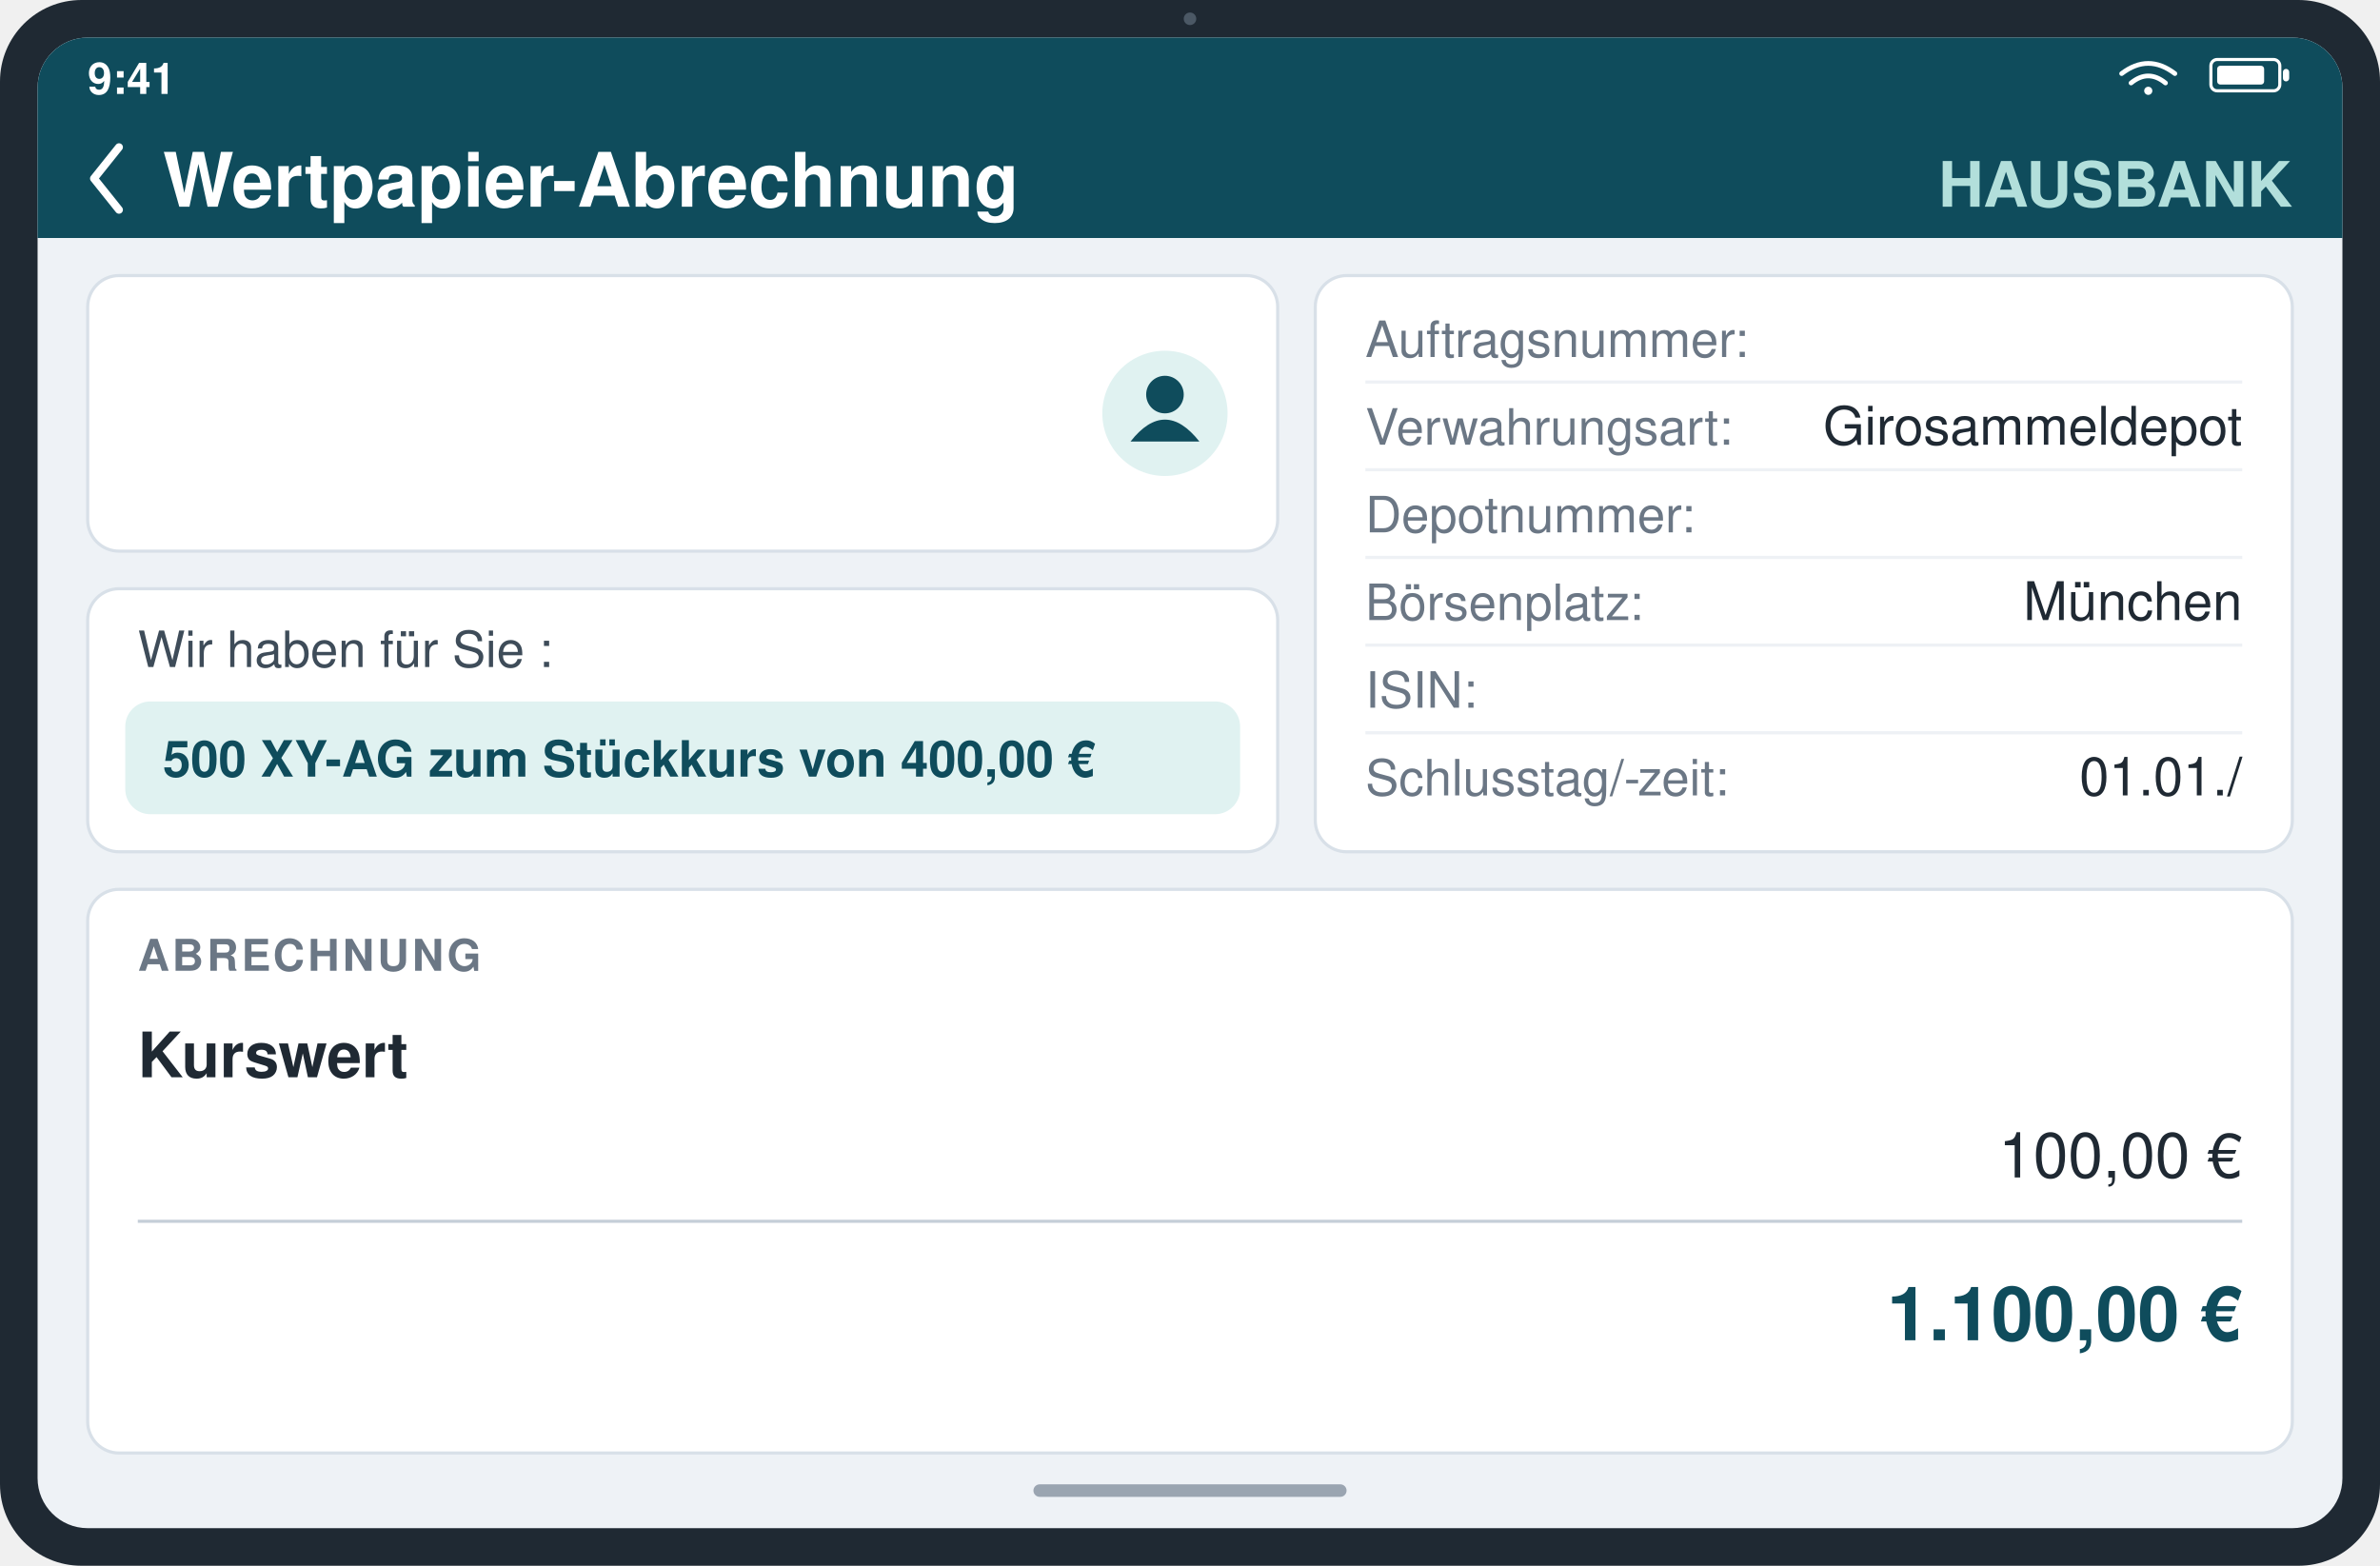
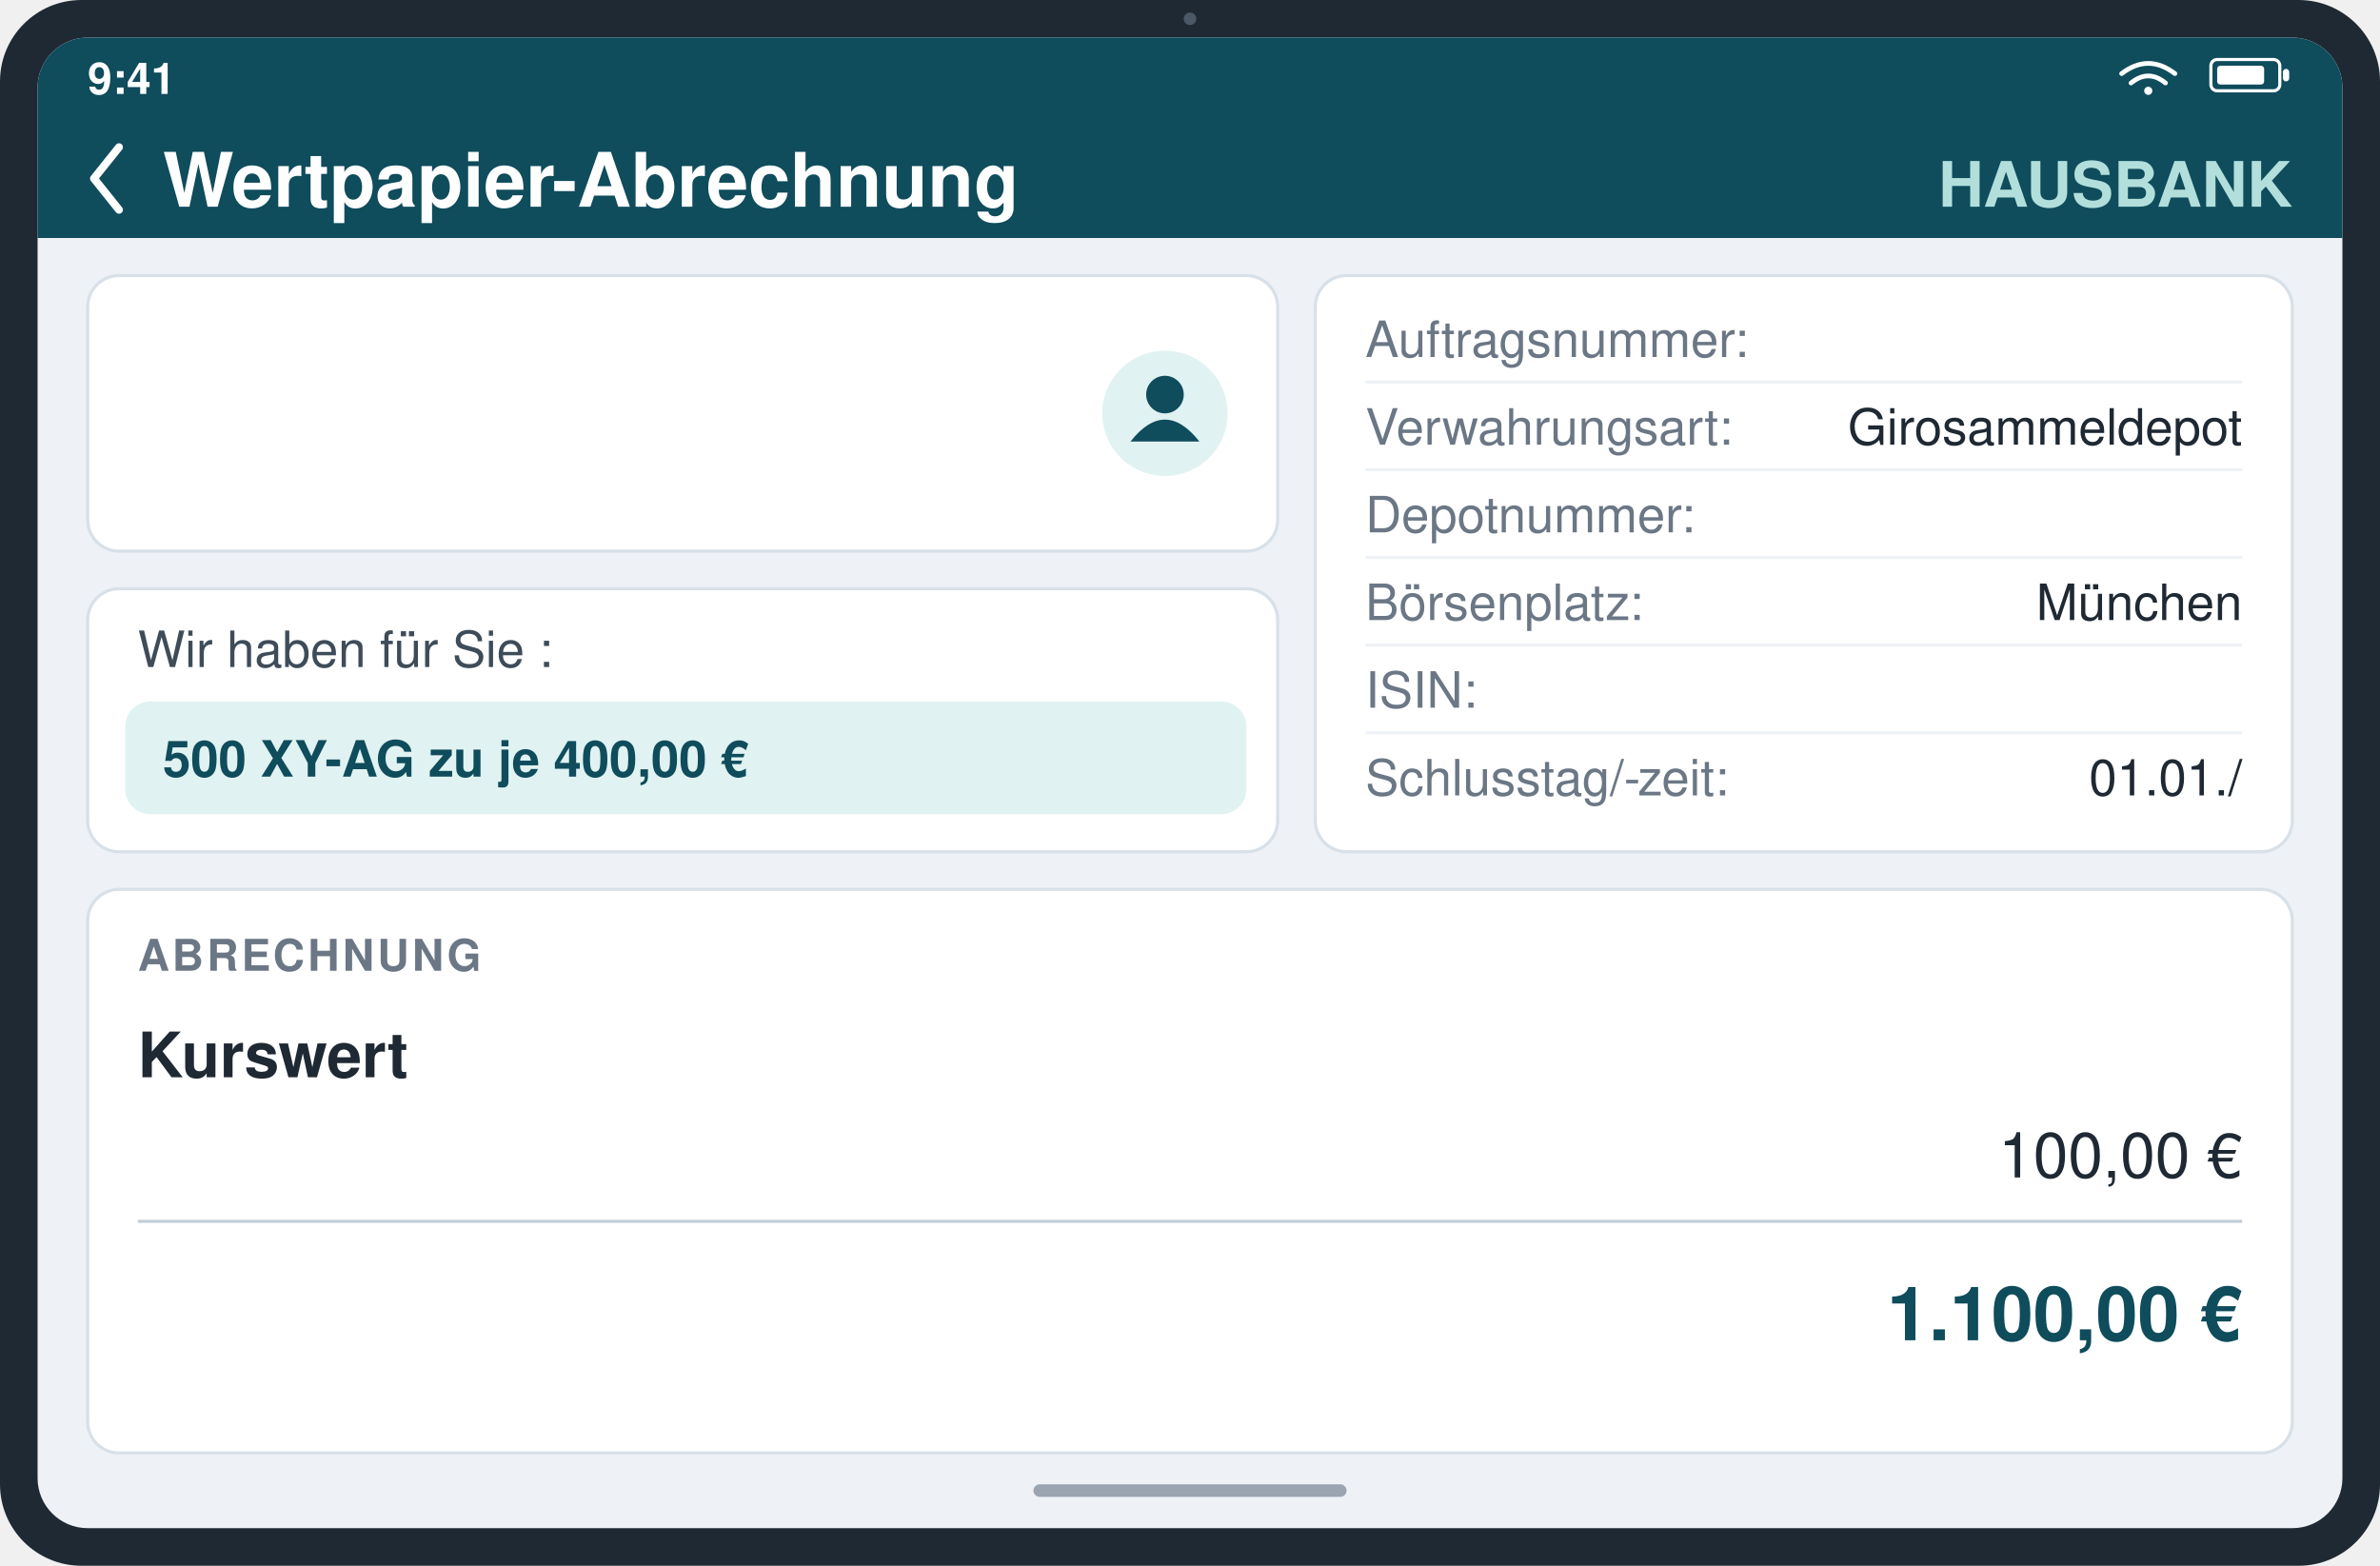
<svg xmlns="http://www.w3.org/2000/svg" id="wertpapierSVG" viewBox="0 0 760 500" style="height: auto;background-color:#fff;padding:0px;width:100%;max-width:760px;border: 0px solid #ccc;border-bottom:0px" font-family="Helvetica, Arial, sans-serif">
  <defs id="customDefsWertpapiere">
    <clipPath id="wpScreenClip">
      <rect x="12" y="12" width="736" height="476" rx="16" />
    </clipPath>
  </defs>
  <rect x="0" y="0" width="760" height="500" rx="26" fill="#1f2933" />
  <circle cx="380" cy="6" r="2" fill="#4b5865" />
  <g clip-path="url(#wpScreenClip)">
    <rect x="12" y="12" width="736" height="476" fill="#eef2f6" />
    <rect x="12" y="12" width="736" height="64" fill="#0f4c5c" />
    <text x="28" y="30" font-size="14" font-weight="bold" fill="#ffffff" text-anchor="start">9:41</text>
    <g stroke="#ffffff" stroke-width="1.5" fill="none" stroke-linecap="round">
      <path d="M677.500 23.500 Q686 17 694.500 23.500" />
      <path d="M680.500 26.500 Q686 22 691.500 26.500" />
    </g>
    <circle cx="686" cy="29" r="1.300" fill="#ffffff" />
    <rect x="706" y="19" width="22" height="10" rx="2" fill="none" stroke="#ffffff" stroke-width="1" />
    <rect x="708" y="21" width="15" height="6" rx="1" fill="#ffffff" />
    <rect x="729" y="22" width="2" height="4" rx="1" fill="#ffffff" />
    <path d="M38 47 L30 57 L38 67" stroke="#ffffff" stroke-width="2.500" fill="none" stroke-linecap="round" stroke-linejoin="round" />
    <text x="52" y="66" font-size="24" font-weight="bold" fill="#ffffff" text-anchor="start">Wertpapier-Abrechnung</text>
    <text id="wertpapiereBank" x="732" y="66" font-size="20" font-weight="bold" fill="#b2dfdb" text-anchor="end">HAUSBANK</text>
    <rect x="28" y="88" width="380" height="88" rx="10" fill="#ffffff" stroke="#d8e0e8" stroke-width="1" />
    <circle cx="372" cy="132" r="20" fill="#e0f2f1" />
    <circle cx="372" cy="126" r="6" fill="#0f4c5c" />
    <path d="M361 141 Q372 127 383 141 Z" fill="#0f4c5c" />
    <text x="44" y="114" font-size="18" font-weight="bold" fill="#1f2933" text-anchor="start">
      <tspan id="wertpapiereName" />
    </text>
    <text x="44" y="140" font-size="18" fill="#3e4c59" text-anchor="start">
      <tspan id="wertpapiereStrasse" />
    </text>
    <text x="44" y="166" font-size="18" fill="#3e4c59" text-anchor="start">
      <tspan id="wertpapiereOrt" />
    </text>
    <rect x="28" y="188" width="380" height="84" rx="10" fill="#ffffff" stroke="#d8e0e8" stroke-width="1" />
    <text x="44" y="213" font-size="16" fill="#3e4c59" text-anchor="start">Wir haben für Sie <tspan id="wertpapiereArt" />:</text>
-     <rect x="40" y="224" width="356" height="36" rx="8" fill="#e0f2f1" />
+     <rect x="40" y="224" width="358" height="36" rx="8" fill="#e0f2f1" />
    <text x="52" y="248" font-size="16" font-weight="bold" fill="#0f4c5c" text-anchor="start">
      <tspan id="wertpapiereAnzahl">500</tspan>
-       <tspan id="wertpapiereBezeichnung">XY-AG</tspan> zum Stückkurs von <tspan id="wertpapiereStueckkurs">400,00 €</tspan>
+       <tspan id="wertpapiereBezeichnung">XY-AG</tspan> zu je <tspan id="wertpapiereStueckkurs">400,00 €</tspan>
    </text>
    <rect x="420" y="88" width="312" height="184" rx="10" fill="#ffffff" stroke="#d8e0e8" stroke-width="1" />
    <g stroke="#eef1f5" stroke-width="1">
      <line x1="436" x2="716" y1="122" y2="122" />
      <line x1="436" x2="716" y1="150" y2="150" />
      <line x1="436" x2="716" y1="178" y2="178" />
      <line x1="436" x2="716" y1="206" y2="206" />
      <line x1="436" x2="716" y1="234" y2="234" />
    </g>
    <text x="436" y="114" font-size="16" fill="#6b7785" text-anchor="start">Auftragsnummer:</text>
-     <text id="wertpapiereAuftragsnummer" x="716" y="114" font-size="17" fill="#1f2933" text-anchor="end" />
+     <text id="wertpapiereAuftragsnummer" x="716" y="114" font-size="16" fill="#1f2933" text-anchor="end" />
    <text x="436" y="142" font-size="16" fill="#6b7785" text-anchor="start">Verwahrungsart:</text>
-     <text id="wertpapierAuftrag" x="716" y="142" font-size="17" fill="#1f2933" text-anchor="end">Girosammeldepot</text>
+     <text id="wertpapierAuftrag" x="716" y="142" font-size="16" fill="#1f2933" text-anchor="end">Girosammeldepot</text>
    <text x="436" y="170" font-size="16" fill="#6b7785" text-anchor="start">Depotnummer:</text>
-     <text id="wertpapiereID" x="716" y="170" font-size="17" fill="#1f2933" text-anchor="end" />
+     <text id="wertpapiereID" x="716" y="170" font-size="16" fill="#1f2933" text-anchor="end" />
    <text x="436" y="198" font-size="16" fill="#6b7785" text-anchor="start">Börsenplatz:</text>
-     <text id="wertpapierAuftrag" x="716" y="198" font-size="17" fill="#1f2933" text-anchor="end">München</text>
+     <text id="wertpapierAuftrag" x="716" y="198" font-size="16" fill="#1f2933" text-anchor="end">München</text>
    <text x="436" y="226" font-size="16" fill="#6b7785" text-anchor="start">ISIN:</text>
-     <text id="wertpapiereISIN" x="716" y="226" font-size="17" fill="#1f2933" text-anchor="end" />
+     <text id="wertpapiereISIN" x="716" y="226" font-size="16" fill="#1f2933" text-anchor="end" />
    <text x="436" y="254" font-size="16" fill="#6b7785" text-anchor="start">Schlusstag/-zeit:</text>
-     <text id="wertpapierAuftrag" x="716" y="254" font-size="17" fill="#1f2933" text-anchor="end">
+     <text id="wertpapierAuftrag" x="716" y="254" font-size="16" fill="#1f2933" text-anchor="end">
      <tspan id="wertpapiereTag">01</tspan>.<tspan id="wertpapiereMonat">01</tspan>.<tspan class="aktuellesJahrWertpapiere" />/<tspan id="wertpapiereUhrzeit" />
    </text>
    <rect x="28" y="284" width="704" height="180" rx="10" fill="#ffffff" stroke="#d8e0e8" stroke-width="1" />
    <text x="44" y="310" font-size="14" font-weight="bold" letter-spacing="1" fill="#6b7785" text-anchor="start">ABRECHNUNG</text>
    <text x="44" y="344" font-size="20" font-weight="bold" fill="#1f2933" text-anchor="start">Kurswert</text>
    <text id="wertpapiereKurswert" x="716" y="344" font-size="20" fill="#1f2933" text-anchor="end" />
    <text id="wertpapiereSpesenart" x="44" y="376" font-size="20" font-weight="bold" fill="#1f2933" text-anchor="start" />
    <text id="wertpapiereSpesen" x="716" y="376" font-size="20" fill="#1f2933" text-anchor="end">100,00 €</text>
    <line x1="44" x2="716" y1="390" y2="390" stroke-width="1" stroke="#c5ced8" />
    <text id="wertpapiereBankart" x="44" y="428" font-size="24" font-weight="bold" fill="#0f4c5c" text-anchor="start" />
    <text id="wertpapiereBanklastschrift" x="716" y="428" font-size="24" font-weight="bold" fill="#0f4c5c" text-anchor="end">1.100,00 €</text>
    <rect x="330" y="474" width="100" height="4" rx="2" fill="#9aa5b1" />
  </g>
</svg>
